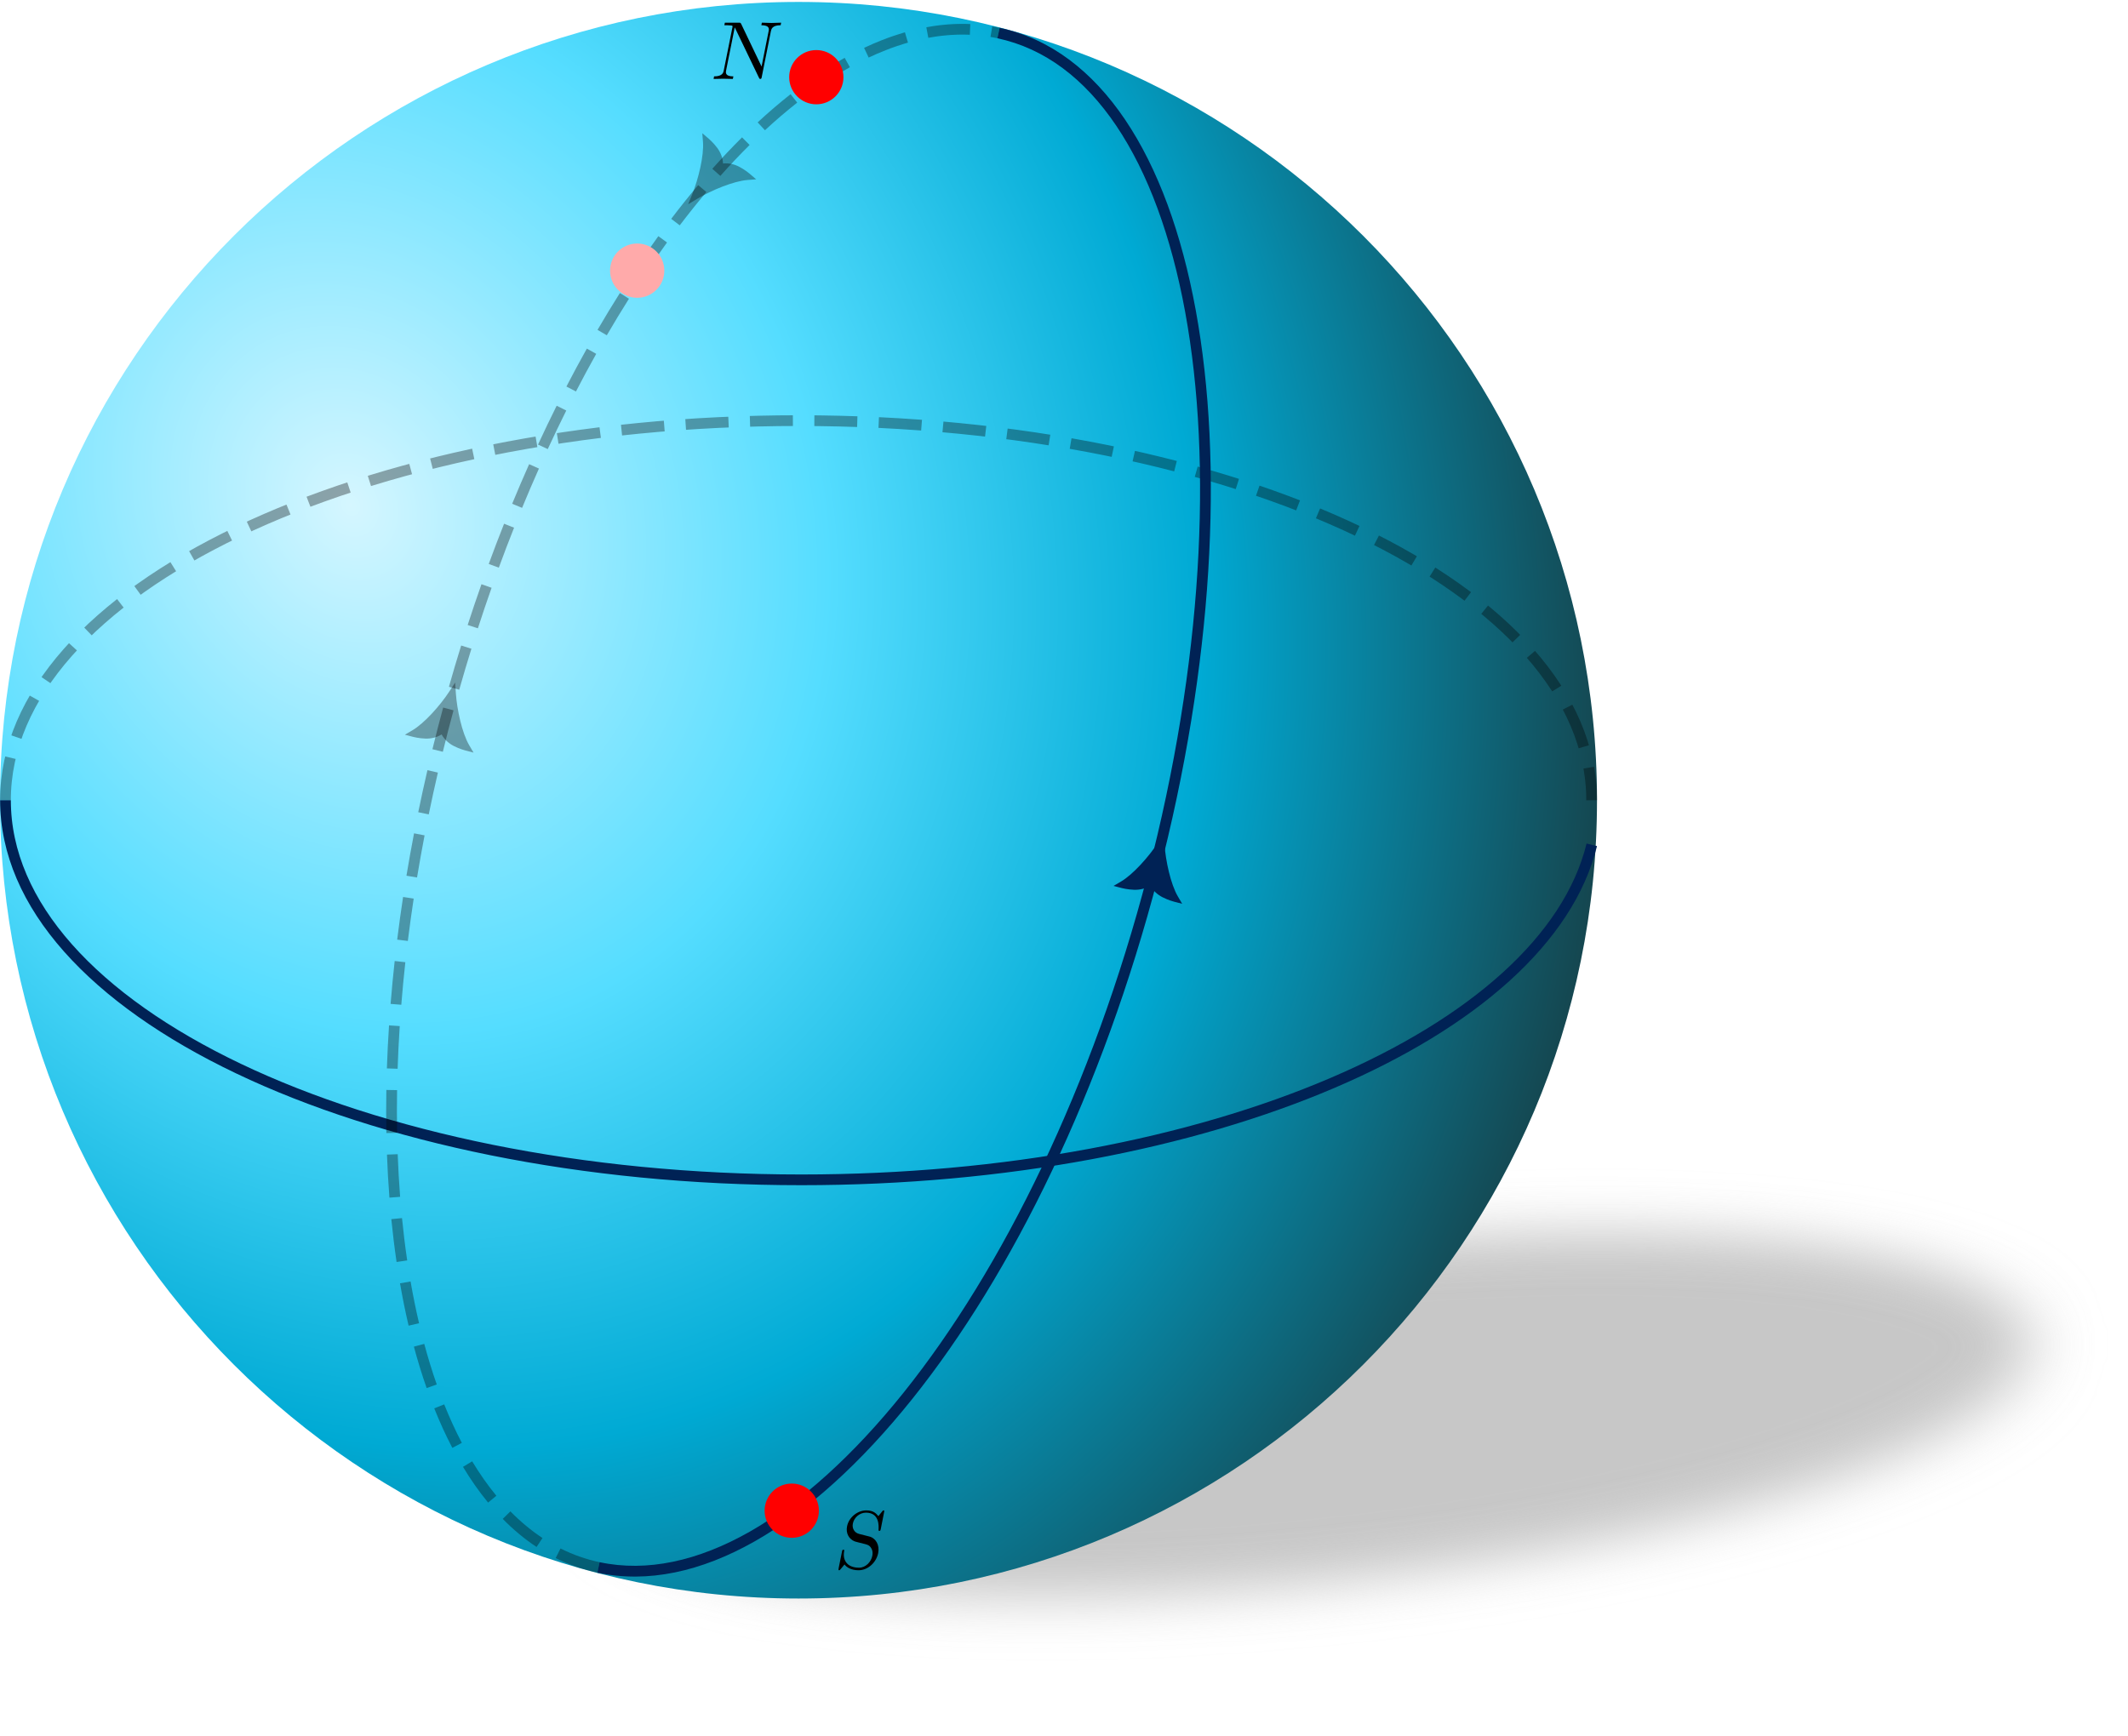
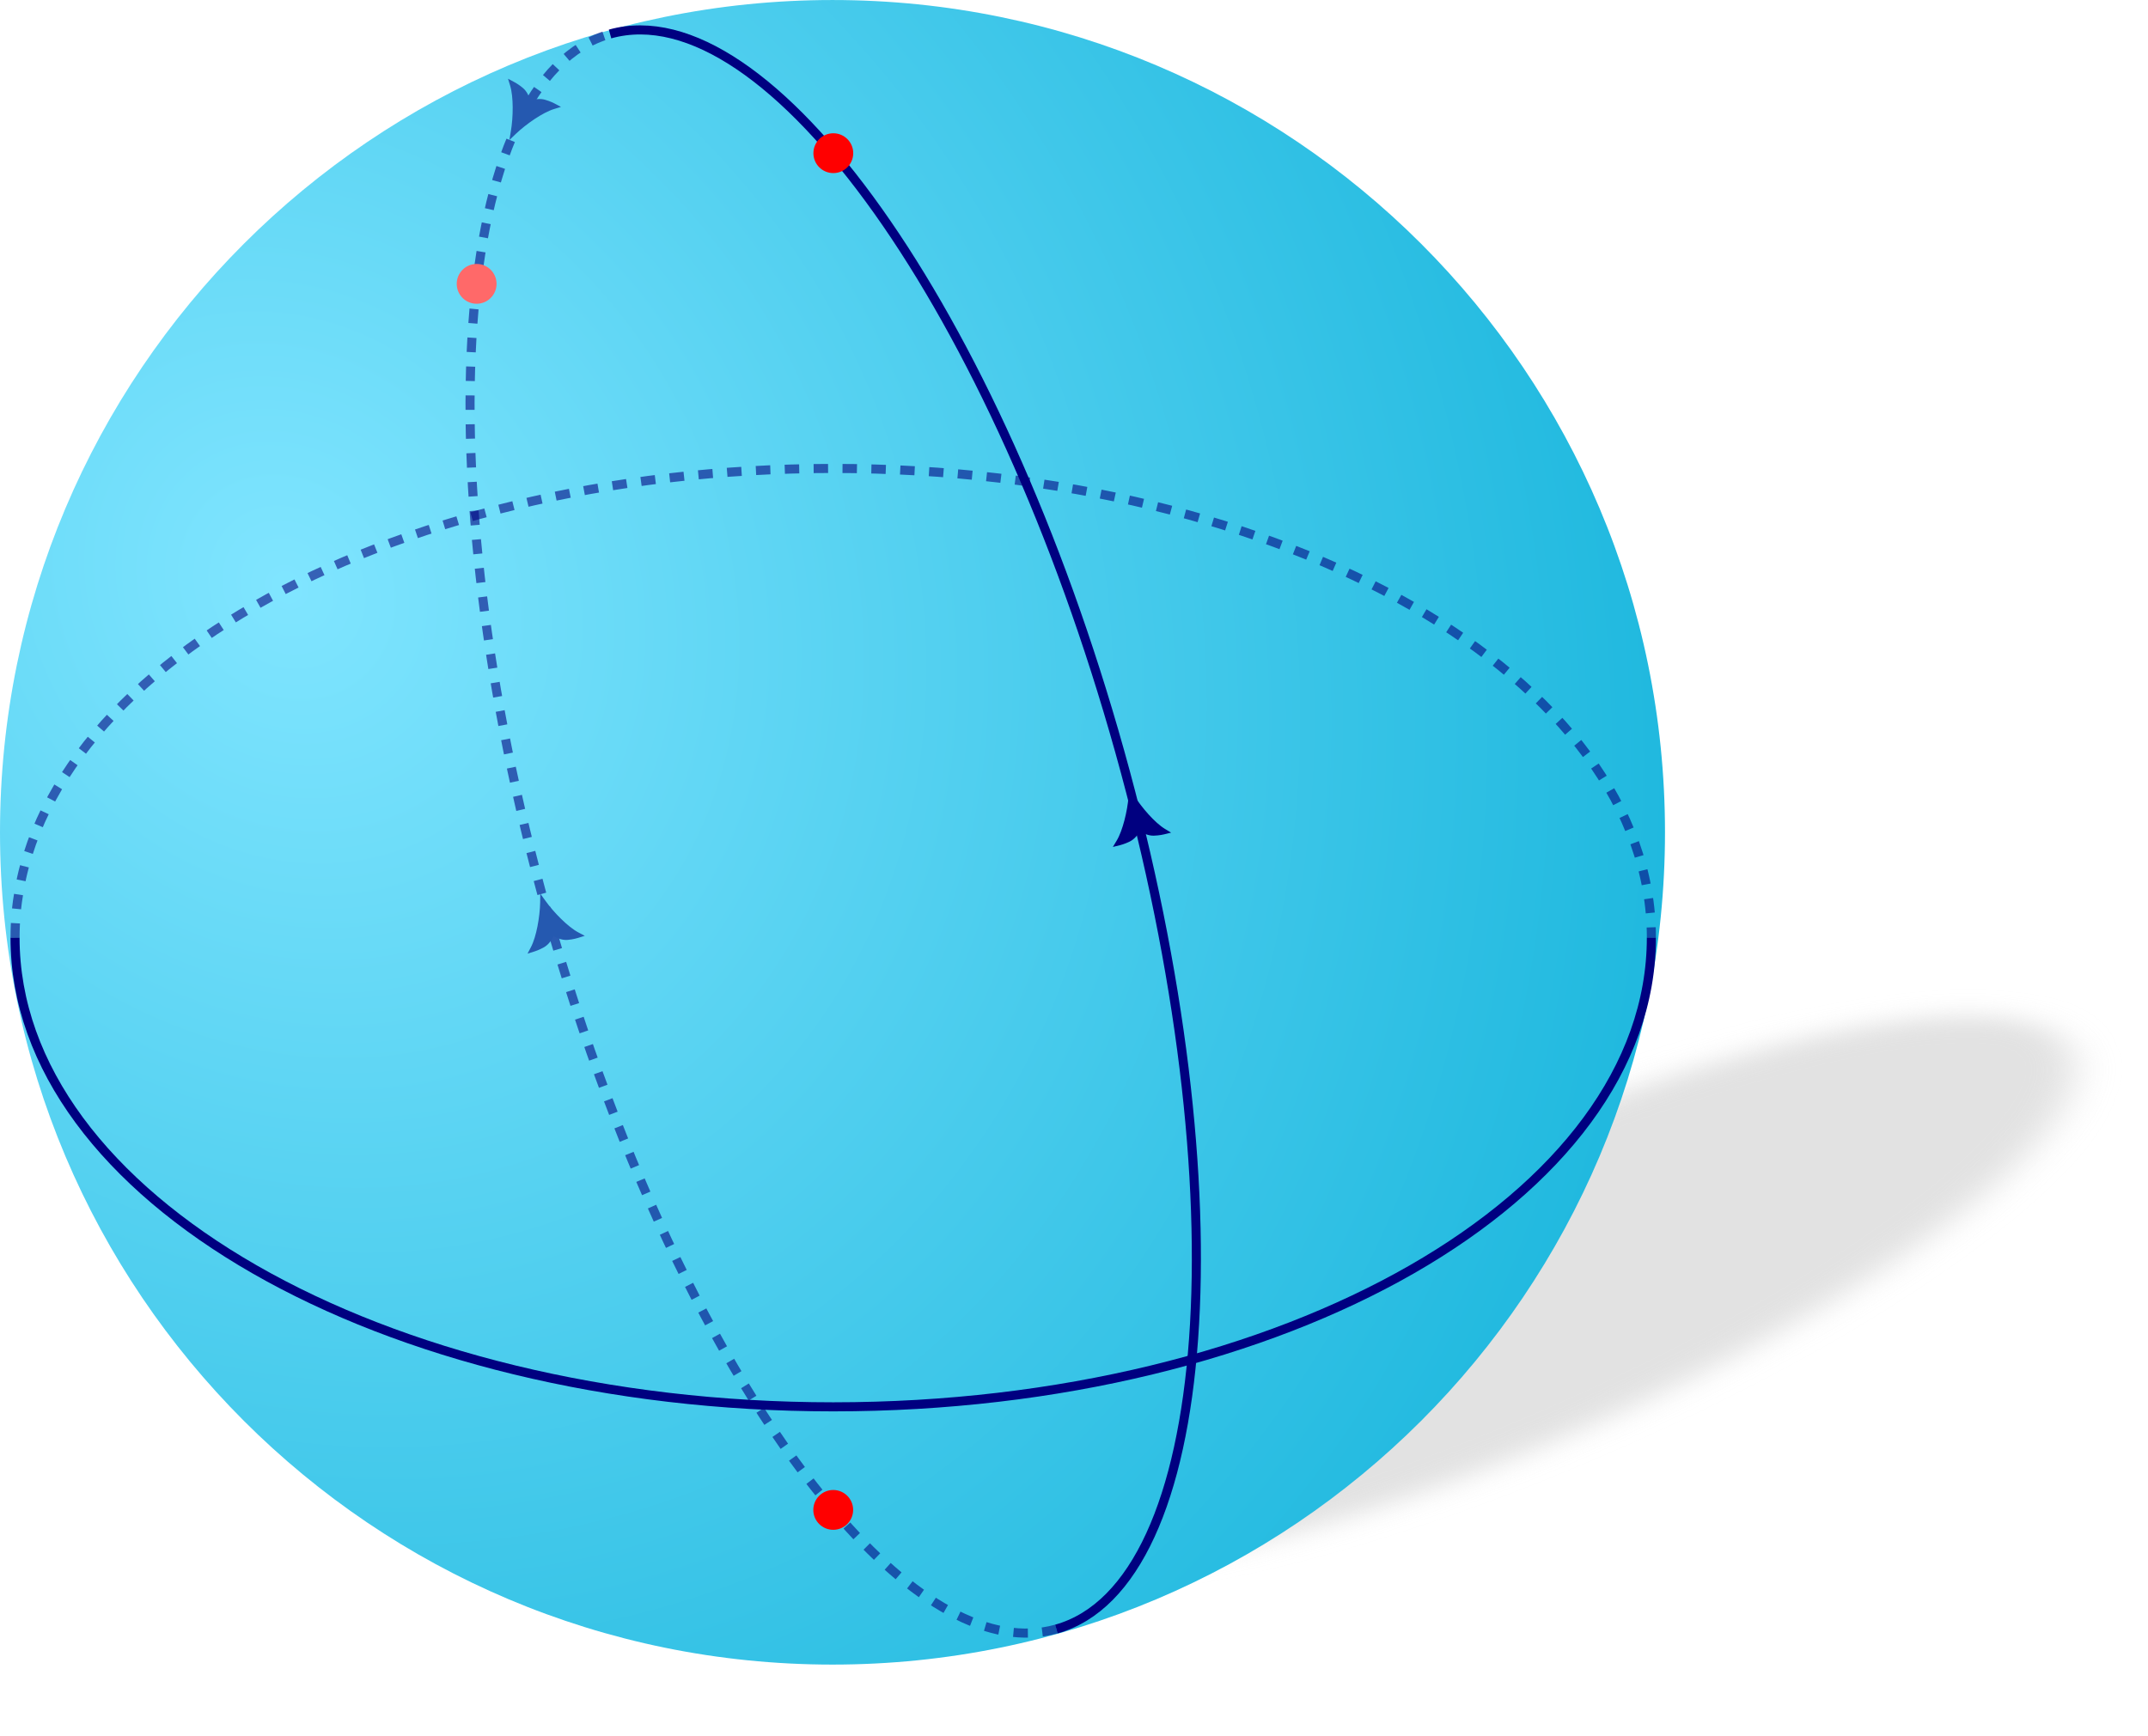
- <svg xmlns="http://www.w3.org/2000/svg" xmlns:xlink="http://www.w3.org/1999/xlink" width="124.128mm" height="101.275mm" viewBox="0 0 124.128 101.275" version="1.1" id="svg5" xml:space="preserve">
+ <svg xmlns="http://www.w3.org/2000/svg" xmlns:xlink="http://www.w3.org/1999/xlink" id="svg5" version="1.1" viewBox="0 0 118.307 95.596" height="95.596mm" width="118.307mm">
  <defs id="defs2">
-     <linearGradient id="linearGradient926">
-       <stop style="stop-color:#d5f6ff;stop-opacity:1" offset="0" id="stop922" />
-       <stop style="stop-color:#55ddff;stop-opacity:1" offset="0.341" id="stop1056" />
-       <stop style="stop-color:#00aad4;stop-opacity:1" offset="0.609" id="stop1054" />
-       <stop style="stop-color:#1c2422;stop-opacity:1" offset="1" id="stop924" />
+     <linearGradient id="linearGradient925">
+       <stop style="stop-color:#80e5ff;stop-opacity:1" offset="0" id="stop921" />
+       <stop style="stop-color:#00aad4;stop-opacity:1" offset="1" id="stop923" />
    </linearGradient>
-     <radialGradient xlink:href="#linearGradient926" id="radialGradient928" cx="270.124" cy="540.19" fx="270.124" fy="540.19" r="176.039" gradientUnits="userSpaceOnUse" gradientTransform="matrix(0.8814438,1.790405,-1.510241,0.7435148,847.8413,-345.0803)" />
-     <filter style="color-interpolation-filters:sRGB" id="filter1060" x="-0.05" y="-0.215" width="1.1" height="1.43">
-       <feGaussianBlur stdDeviation="6.599" id="feGaussianBlur1062" />
+     <radialGradient xlink:href="#linearGradient925" id="radialGradient927" cx="79.086" cy="84.804" fx="79.086" fy="84.804" r="45.852" gradientUnits="userSpaceOnUse" gradientTransform="matrix(1.40821,1.937666,-1.702373,1.237208,88.19976,-180.5029)" />
+     <filter style="color-interpolation-filters:sRGB" id="filter8556" x="-0.036" y="-0.142" width="1.073" height="1.285">
+       <feGaussianBlur stdDeviation="0.75" id="feGaussianBlur8558" />
    </filter>
-     <clipPath id="clip-0">
-       <path clip-rule="nonzero" d="M 0,0 H 7.316 V 7.453 H 0 Z m 0,0" id="path8" />
-     </clipPath>
-     <clipPath id="clipPath4276">
-       <path clip-rule="nonzero" d="M 0,0 H 9.953 V 7.453 H 0 Z m 0,0" id="path4274" />
-     </clipPath>
-     <clipPath id="clipPath5171">
-       <path clip-rule="nonzero" d="M 0,0 H 9.953 V 7.453 H 0 Z m 0,0" id="path5169" />
-     </clipPath>
  </defs>
-   <g id="layer1" transform="translate(-134.258,-8.510837)">
-     <g id="layer1-5" transform="matrix(0.2645833,0,0,0.2645833,83.24516,-104.9322)">
-       <ellipse style="font-variation-settings:normal;opacity:0.738;vector-effect:none;fill:#b3b3b3;fill-opacity:1;fill-rule:evenodd;stroke:none;stroke-width:3.524;stroke-linecap:butt;stroke-linejoin:miter;stroke-miterlimit:4;stroke-dasharray:none;stroke-dashoffset:0;stroke-opacity:1;-inkscape-stroke:none;paint-order:fill stroke markers;filter:url(#filter1060);stop-color:#000000;stop-opacity:1" id="path1058" cx="491.577" cy="748.295" rx="157.732" ry="36.869" transform="rotate(-6.080745,416.5137,817.9724)" />
-       <circle style="font-variation-settings:normal;opacity:1;vector-effect:none;fill:url(#radialGradient928);fill-opacity:1;fill-rule:evenodd;stroke:none;stroke-width:3.524;stroke-linecap:butt;stroke-linejoin:miter;stroke-miterlimit:4;stroke-dasharray:none;stroke-dashoffset:0;stroke-opacity:1;-inkscape-stroke:none;paint-order:fill stroke markers;stop-color:#000000;stop-opacity:1" id="path184" cx="368.844" cy="605.227" r="176.039" />
-       <path style="opacity:0.339;fill:none;fill-rule:evenodd;stroke:#000000;stroke-width:2.366;stroke-dasharray:9.464, 4.732;stroke-dashoffset:0;paint-order:fill stroke markers;stop-color:#000000;stop-opacity:1" d="m 194.01,605.227 c 0,-46.233 78.281,-83.711 174.845,-83.711 96.564,0 174.845,37.479 174.845,83.711" id="path1177" />
-       <path id="circle1076" style="opacity:1;fill:none;fill-rule:evenodd;stroke:#002255;stroke-width:2.364;paint-order:fill stroke markers;stop-color:#000000;stop-opacity:1" d="m 543.734,615.06 c -10.202,41.599 -84.331,73.878 -174.262,73.878 -96.903,0 -175.459,-37.479 -175.459,-83.711" />
-       <text xml:space="preserve" style="font-style:italic;font-variant:normal;font-weight:normal;font-stretch:normal;font-size:18.148px;line-height:1.25;font-family:'Asana Math';-inkscape-font-specification:'Asana Math, Normal';font-variant-ligatures:normal;font-variant-position:normal;font-variant-caps:normal;font-variant-numeric:normal;font-variant-alternates:normal;font-variant-east-asian:normal;font-feature-settings:normal;font-variation-settings:normal;text-indent:0;text-align:start;text-decoration-line:none;text-decoration-style:solid;text-decoration-color:#000000;letter-spacing:normal;word-spacing:normal;text-transform:none;writing-mode:lr-tb;direction:ltr;text-orientation:mixed;dominant-baseline:auto;baseline-shift:baseline;white-space:normal;opacity:1;vector-effect:none;fill:#000000;fill-opacity:1;stroke-width:1;stroke-linecap:butt;stroke-linejoin:miter;stroke-miterlimit:4;stroke-dasharray:none;stroke-dashoffset:0;stroke-opacity:1;-inkscape-stroke:none;stop-color:#000000;stop-opacity:1" x="349.532" y="446.167" id="text5680">
-         <tspan id="tspan5678" x="349.532" y="446.167" style="font-style:italic;font-variant:normal;font-weight:normal;font-stretch:normal;font-size:18.148px;line-height:1.25;font-family:'Asana Math';-inkscape-font-specification:'Asana Math, Normal';font-variant-ligatures:normal;font-variant-position:normal;font-variant-caps:normal;font-variant-numeric:normal;font-variant-alternates:normal;font-variant-east-asian:normal;font-feature-settings:normal;font-variation-settings:normal;text-indent:0;text-align:start;text-decoration-line:none;text-decoration-style:solid;text-decoration-color:#000000;letter-spacing:normal;word-spacing:normal;text-transform:none;writing-mode:lr-tb;direction:ltr;text-orientation:mixed;dominant-baseline:auto;baseline-shift:baseline;white-space:normal;vector-effect:none;fill:#000000;fill-opacity:1;stroke-width:1;stroke-linecap:butt;stroke-linejoin:miter;stroke-miterlimit:4;stroke-dasharray:none;stroke-dashoffset:0;stroke-opacity:1;-inkscape-stroke:none;stop-color:#000000;stop-opacity:1">N</tspan>
-       </text>
-       <text xml:space="preserve" style="font-style:italic;font-variant:normal;font-weight:normal;font-stretch:normal;font-size:18.148px;line-height:1.25;font-family:'Asana Math';-inkscape-font-specification:'Asana Math, Normal';font-variant-ligatures:normal;font-variant-position:normal;font-variant-caps:normal;font-variant-numeric:normal;font-variant-alternates:normal;font-variant-east-asian:normal;font-feature-settings:normal;font-variation-settings:normal;text-indent:0;text-align:start;text-decoration-line:none;text-decoration-style:solid;text-decoration-color:#000000;letter-spacing:normal;word-spacing:normal;text-transform:none;writing-mode:lr-tb;direction:ltr;text-orientation:mixed;dominant-baseline:auto;baseline-shift:baseline;white-space:normal;opacity:1;vector-effect:none;fill:#000000;fill-opacity:1;stroke-width:1;stroke-linecap:butt;stroke-linejoin:miter;stroke-miterlimit:4;stroke-dasharray:none;stroke-dashoffset:0;stroke-opacity:1;-inkscape-stroke:none;stop-color:#000000;stop-opacity:1" x="376.676" y="774.627" id="text5770">
-         <tspan id="tspan5768" x="376.676" y="774.627" style="font-style:italic;font-variant:normal;font-weight:normal;font-stretch:normal;font-size:18.148px;line-height:1.25;font-family:'Asana Math';-inkscape-font-specification:'Asana Math, Normal';font-variant-ligatures:normal;font-variant-position:normal;font-variant-caps:normal;font-variant-numeric:normal;font-variant-alternates:normal;font-variant-east-asian:normal;font-feature-settings:normal;font-variation-settings:normal;text-indent:0;text-align:start;text-decoration-line:none;text-decoration-style:solid;text-decoration-color:#000000;letter-spacing:normal;word-spacing:normal;text-transform:none;writing-mode:lr-tb;direction:ltr;text-orientation:mixed;dominant-baseline:auto;baseline-shift:baseline;white-space:normal;vector-effect:none;fill:#000000;fill-opacity:1;stroke-width:1;stroke-linecap:butt;stroke-linejoin:miter;stroke-miterlimit:4;stroke-dasharray:none;stroke-dashoffset:0;stroke-opacity:1;-inkscape-stroke:none;stop-color:#000000;stop-opacity:1">S</tspan>
-       </text>
-       <path style="color:#000000;fill:#002255;fill-rule:evenodd;-inkscape-stroke:none;paint-order:fill stroke markers" d="m 413.188,434.887 -0.494,2.312 c 10.444,2.229 19.218,8.92 26.207,19.289 6.989,10.369 12.14,24.408 15.197,41.109 6.114,33.402 3.857,77.424 -8.283,124.002 -12.14,46.578 -31.859,86.879 -53.838,114.307 -21.979,27.428 -46.095,41.805 -66.982,37.348 L 324.5,775.568 c 22.255,4.749 47.069,-10.411 69.322,-38.182 22.254,-27.771 42.069,-68.331 54.283,-115.191 12.214,-46.86 14.517,-91.161 8.318,-125.025 -3.099,-16.932 -8.323,-31.262 -15.562,-42.004 -7.24,-10.742 -16.546,-17.905 -27.674,-20.279 z" id="path18052" />
-       <g id="g18042">
-         <g id="path18044">
-           <path style="color:#000000;fill:#002255;fill-rule:evenodd;stroke-width:1.183pt;-inkscape-stroke:none" d="m 448.75,615.029 c 0.25,3.733 1.346,8.908 3.038,11.795 0,0 -4.579,-1.193 -5.127,-3.781 -1.741,1.991 -6.32,0.798 -6.32,0.798 2.886,-1.693 6.369,-5.675 8.409,-8.811 z" id="path18048" />
-           <path style="color:#000000;fill:#002255;fill-rule:evenodd;-inkscape-stroke:none" d="m 449.379,612.615 -1.289,1.984 c -1.983,3.048 -5.489,7.001 -8.148,8.561 l -1.643,0.963 1.844,0.48 c 0,0 1.216,0.32 2.678,0.373 1.163,0.042 2.477,-0.217 3.576,-0.916 0.618,1.146 1.639,2.014 2.674,2.545 1.301,0.667 2.52,0.982 2.52,0.982 l 1.842,0.479 -0.963,-1.641 c -1.56,-2.659 -2.689,-7.822 -2.932,-11.449 z m -1.127,4.326 c 0.345,2.918 1.082,5.947 2.199,8.518 -0.301,-0.12 -0.322,-0.085 -0.66,-0.258 -1.125,-0.577 -2.171,-1.44 -2.357,-2.322 l -0.328,-1.543 -1.037,1.188 c -0.594,0.679 -1.928,0.923 -3.191,0.877 -0.38,-0.014 -0.382,-0.056 -0.703,-0.098 2.23,-1.698 4.352,-3.983 6.078,-6.361 z" id="path18050" />
-         </g>
+   <g id="layer1" transform="translate(-39.39081,-45.29406)">
+     <ellipse style="opacity:0.57;mix-blend-mode:normal;fill:#cccccc;fill-opacity:1;stroke:none;stroke-width:0.201;filter:url(#filter8556)" id="circle8552" cx="129.853" cy="149.985" rx="24.717" ry="6.328" transform="matrix(1.229524,-0.5170403,0.232213,1.313445,-71.27928,-13.354)" />
+     <circle style="fill:url(#radialGradient927);fill-opacity:1;stroke:none;stroke-width:0.265" id="path111" cx="85.243" cy="91.147" r="45.852" />
+     <path style="font-variation-settings:normal;opacity:1;vector-effect:none;fill:none;fill-opacity:1;stroke:#000080;stroke-width:0.5;stroke-linecap:butt;stroke-linejoin:miter;stroke-miterlimit:4;stroke-dasharray:0.795, 0.795;stroke-dashoffset:0;stroke-opacity:0.578;-inkscape-stroke:none;stop-color:#000000;stop-opacity:1" d="m 40.22,96.95 c 0,-14.276 20.175,-25.849 45.063,-25.849 24.887,0 45.063,11.573 45.063,25.849" id="path5073" />
+     <path style="font-variation-settings:normal;opacity:1;vector-effect:none;fill:none;fill-opacity:1;stroke:#000080;stroke-width:0.5;stroke-linecap:butt;stroke-linejoin:miter;stroke-miterlimit:4;stroke-dasharray:none;stroke-dashoffset:0;stroke-opacity:1;-inkscape-stroke:none;stop-color:#000000;stop-opacity:1" d="m 130.345,96.95 c 0,14.276 -20.175,25.849 -45.063,25.849 -24.887,0 -45.063,-11.573 -45.063,-25.849" id="path4835" />
+     <path style="font-variation-settings:normal;opacity:1;vector-effect:none;fill:none;fill-opacity:1;stroke:#000080;stroke-width:0.5;stroke-linecap:butt;stroke-linejoin:miter;stroke-miterlimit:4;stroke-dasharray:none;stroke-dashoffset:0;stroke-opacity:1;-inkscape-stroke:none;stop-color:#000000;stop-opacity:1" d="m 57.585,65.087 c 9.049,-2e-6 16.385,20.427 16.385,45.624 -10e-7,25.198 -7.336,45.624 -16.385,45.624" transform="rotate(-15.6291)" id="path5343" />
+     <path style="font-variation-settings:normal;opacity:1;vector-effect:none;fill:none;fill-opacity:1;stroke:#000080;stroke-width:0.5;stroke-linecap:butt;stroke-linejoin:miter;stroke-miterlimit:4;stroke-dasharray:0.795, 0.795;stroke-dashoffset:0;stroke-opacity:0.578;-inkscape-stroke:none;stop-color:#000000;stop-opacity:1" d="m 57.585,156.335 c -3.786,0 -7.271,-3.575 -10.045,-9.578 -3.858,-8.347 -6.34,-21.39 -6.34,-36.047 C 41.2,85.513 48.536,65.087 57.585,65.087" transform="rotate(-15.6291)" id="path4813" />
+     <circle style="fill:#ff0000;stroke:none;stroke-width:0.5;stroke-dasharray:none;stroke-dashoffset:0;stroke-opacity:0.578" id="circle4527" cx="85.283" cy="128.477" r="1.097" />
+     <circle style="fill:#ff0000;stroke:none;stroke-width:0.5;stroke-dasharray:none;stroke-dashoffset:0;stroke-opacity:0.578" id="path4523" cx="85.288" cy="53.733" r="1.097" />
+     <circle style="fill:#ff6969;fill-opacity:1;stroke:none;stroke-width:0.5;stroke-dasharray:none;stroke-dashoffset:0;stroke-opacity:0.578" id="circle5393" cx="65.643" cy="60.932" r="1.097" />
+     <g id="g5618" transform="rotate(91.85704,160.3801,77.19848)" style="fill:#000080;fill-opacity:1">
+       <g id="path5620" style="fill:#000080;fill-opacity:1">
+         <path style="color:#000000;fill:#000080;fill-opacity:1;fill-rule:evenodd;stroke-width:0.25pt;-inkscape-stroke:none" d="m 174.287,135.445 c 0.655,-0.443 1.483,-1.194 1.83,-1.81 0,0 0.269,0.963 -0.145,1.338 0.549,0.106 0.818,1.069 0.818,1.069 -0.616,-0.347 -1.714,-0.559 -2.504,-0.598 z" id="path5624" />
+         <path style="color:#000000;fill:#000080;fill-opacity:1;fill-rule:evenodd;-inkscape-stroke:none" d="m 176.17,133.203 -0.197,0.35 c -0.32,0.568 -1.143,1.324 -1.779,1.754 l -0.414,0.281 0.5,0.023 c 0.767,0.038 1.862,0.257 2.43,0.576 l 0.352,0.197 -0.109,-0.387 c 0,0 -0.071,-0.257 -0.217,-0.529 -0.12,-0.224 -0.342,-0.419 -0.6,-0.541 0.156,-0.238 0.246,-0.52 0.232,-0.773 -0.017,-0.309 -0.09,-0.564 -0.09,-0.564 z m -0.168,0.771 c 0.014,0.082 0.025,0.09 0.031,0.197 0.015,0.267 -0.031,0.55 -0.172,0.678 l -0.248,0.225 0.328,0.062 c 0.187,0.036 0.374,0.255 0.5,0.49 0.05,0.094 0.046,0.107 0.076,0.184 -0.57,-0.242 -1.262,-0.396 -1.906,-0.455 0.52,-0.385 1.029,-0.878 1.391,-1.381 z" id="path5626" />
      </g>
-       <path style="color:#000000;opacity:0.339;fill:#000000;fill-rule:evenodd;stroke-dasharray:9.464, 4.732;-inkscape-stroke:none;paint-order:fill stroke markers" d="m 405.115,434.027 -0.629,0.004 -0.629,0.012 -0.631,0.021 -0.633,0.031 -0.633,0.041 -0.633,0.051 -0.635,0.06 -0.635,0.068 -0.637,0.078 -0.633,0.088 h -0.004 c -0.584,0.085 -1.17,0.181 -1.756,0.291 l 0.436,2.326 c 0.546,-0.102 1.097,-0.192 1.652,-0.273 l 0.01,-0.002 0.602,-0.084 0.604,-0.074 0.602,-0.065 0.6,-0.057 0.598,-0.049 0.598,-0.037 0.598,-0.029 0.596,-0.021 0.594,-0.012 0.592,-0.002 0.592,0.006 0.59,0.016 0.326,0.014 0.1,-2.363 -0.344,-0.014 -0.627,-0.018 z m 6.453,0.551 -0.4,2.332 0.373,0.062 0.576,0.109 0.586,0.119 0.475,-2.316 -0.604,-0.125 -0.615,-0.115 z m -19.258,1.309 -0.564,0.166 -0.004,0.002 c -0.648,0.194 -1.292,0.398 -1.932,0.615 -0.868,0.295 -1.726,0.611 -2.578,0.945 -1.329,0.522 -2.64,1.092 -3.93,1.701 l 1.01,2.139 c 1.244,-0.588 2.507,-1.134 3.785,-1.637 0.819,-0.322 1.643,-0.626 2.475,-0.908 0.61,-0.207 1.223,-0.403 1.84,-0.588 l 0.008,-0.002 0.555,-0.162 z m -13.283,5.629 -0.195,0.109 -0.004,0.002 c -2.729,1.53 -5.36,3.221 -7.898,5.033 l 1.375,1.926 c 2.474,-1.766 5.032,-3.41 7.676,-4.893 l 0.006,-0.004 0.188,-0.104 z m -11.928,8.016 c -2.507,1.971 -4.925,4.051 -7.26,6.215 l 1.607,1.736 c 2.292,-2.124 4.663,-4.163 7.115,-6.092 z m -10.703,9.52 c -2.257,2.241 -4.439,4.555 -6.551,6.93 l 1.768,1.572 c 2.081,-2.34 4.229,-4.619 6.449,-6.824 z m -9.668,10.531 c -2.047,2.429 -4.027,4.912 -5.947,7.438 l 1.883,1.432 c 1.899,-2.497 3.854,-4.948 5.873,-7.344 z m -8.785,11.256 c -1.863,2.567 -3.667,5.175 -5.42,7.816 l 1.971,1.309 c 1.736,-2.615 3.523,-5.196 5.365,-7.734 z" id="path18206" />
-       <g id="g18196" style="opacity:0.339" transform="rotate(-173.0125,341.4361,477.3851)">
-         <g id="path18198">
-           <path style="color:#000000;fill:#000000;fill-rule:evenodd;stroke-width:1.183pt;-inkscape-stroke:none" d="m 337.433,483.395 c -0.977,3.611 -1.622,8.862 -0.959,12.142 0,0 -3.943,-2.617 -3.62,-5.242 -2.294,1.317 -6.237,-1.299 -6.237,-1.299 3.28,-0.663 7.868,-3.297 10.816,-5.6 z" id="path18202" />
-           <path style="color:#000000;fill:#000000;fill-rule:evenodd;-inkscape-stroke:none" d="m 338.812,481.316 -1.865,1.457 c -2.865,2.238 -7.464,4.838 -10.486,5.449 l -1.865,0.377 1.586,1.053 c 0,0 1.045,0.698 2.41,1.223 1.085,0.418 2.413,0.6 3.68,0.297 0.212,1.285 0.897,2.437 1.703,3.275 1.014,1.054 2.062,1.746 2.062,1.746 l 1.588,1.053 -0.379,-1.865 c -0.611,-3.022 -1.1e-4,-8.27 0.949,-11.779 z m -2.473,3.725 c -0.622,2.872 -0.909,5.977 -0.688,8.771 -0.245,-0.212 -0.277,-0.185 -0.541,-0.459 -0.877,-0.911 -1.585,-2.068 -1.475,-2.963 l 0.193,-1.564 -1.369,0.785 c -0.782,0.449 -2.123,0.245 -3.303,-0.209 -0.355,-0.136 -0.342,-0.176 -0.633,-0.32 2.661,-0.882 5.41,-2.352 7.814,-4.041 z" id="path18204" />
-         </g>
+     </g>
+     <g id="g6814" transform="rotate(-46.33058,24.1147,218.5527)" style="fill:#2559b0;fill-opacity:1">
+       <g id="g6812" style="fill:#2559b0;fill-opacity:1">
+         <path style="color:#000000;fill:#2559b0;fill-opacity:1;fill-rule:evenodd;stroke-width:0.25pt;-inkscape-stroke:none" d="m 174.287,135.445 c 0.655,-0.443 1.483,-1.194 1.83,-1.81 0,0 0.269,0.963 -0.145,1.338 0.549,0.106 0.818,1.069 0.818,1.069 -0.616,-0.347 -1.714,-0.559 -2.504,-0.598 z" id="path6808" />
+         <path style="color:#000000;fill:#2559b0;fill-opacity:1;fill-rule:evenodd;-inkscape-stroke:none" d="m 176.17,133.203 -0.197,0.35 c -0.32,0.568 -1.143,1.324 -1.779,1.754 l -0.414,0.281 0.5,0.023 c 0.767,0.038 1.862,0.257 2.43,0.576 l 0.352,0.197 -0.109,-0.387 c 0,0 -0.071,-0.257 -0.217,-0.529 -0.12,-0.224 -0.342,-0.419 -0.6,-0.541 0.156,-0.238 0.246,-0.52 0.232,-0.773 -0.017,-0.309 -0.09,-0.564 -0.09,-0.564 z m -0.168,0.771 c 0.014,0.082 0.025,0.09 0.031,0.197 0.015,0.267 -0.031,0.55 -0.172,0.678 l -0.248,0.225 0.328,0.062 c 0.187,0.036 0.374,0.255 0.5,0.49 0.05,0.094 0.046,0.107 0.076,0.184 -0.57,-0.242 -1.262,-0.396 -1.906,-0.455 0.52,-0.385 1.029,-0.878 1.391,-1.381 z" id="path6810" />
      </g>
-       <path style="color:#000000;opacity:0.339;fill:#000000;fill-rule:evenodd;stroke-dasharray:9.464, 4.732;-inkscape-stroke:none;paint-order:fill stroke markers" d="m 332.52,488.658 -0.477,0.723 1.977,1.303 0.477,-0.723 z m -3.053,4.719 c -1.694,2.68 -3.334,5.391 -4.928,8.129 l 2.045,1.191 c 1.58,-2.715 3.206,-5.403 4.883,-8.057 z m -7.283,12.256 c -1.547,2.764 -3.048,5.554 -4.504,8.367 l 2.102,1.088 c 1.444,-2.79 2.933,-5.557 4.467,-8.299 z m -6.654,12.602 c -1.414,2.834 -2.785,5.689 -4.111,8.564 l 2.148,0.992 c 1.317,-2.854 2.677,-5.688 4.08,-8.5 z m -6.072,12.889 c -1.288,2.892 -2.535,5.801 -3.74,8.729 l 2.188,0.902 c 1.197,-2.907 2.436,-5.797 3.715,-8.668 z m -5.52,13.129 c -1.17,2.942 -2.296,5.902 -3.385,8.873 l 2.221,0.814 c 1.082,-2.953 2.202,-5.892 3.363,-8.812 z m -4.988,13.34 c -1.053,2.985 -2.067,5.983 -3.041,8.994 l 2.252,0.729 c 0.968,-2.992 1.973,-5.971 3.02,-8.936 z m -4.475,13.518 c -0.939,3.022 -1.84,6.056 -2.701,9.102 l 2.275,0.645 c 0.856,-3.026 1.752,-6.04 2.686,-9.043 z m -3.969,13.676 c -0.827,3.054 -1.616,6.117 -2.367,9.191 l 2.297,0.562 c 0.747,-3.055 1.532,-6.101 2.354,-9.137 z m -3.467,13.809 c -0.715,3.083 -1.39,6.176 -2.027,9.275 l 2.316,0.477 c 0.633,-3.081 1.305,-6.154 2.016,-9.217 z m -2.953,13.93 c -0.598,3.108 -1.157,6.225 -1.674,9.348 l 2.334,0.387 c 0.513,-3.102 1.068,-6.198 1.662,-9.285 z m -2.418,14.035 c -0.476,3.129 -0.909,6.266 -1.299,9.408 l 2.348,0.291 c 0.387,-3.12 0.818,-6.234 1.291,-9.342 z m -1.852,14.123 c -0.346,3.147 -0.647,6.3 -0.9,9.457 l 2.359,0.188 c 0.251,-3.132 0.549,-6.26 0.893,-9.385 z m -1.246,14.193 c -0.207,3.16 -0.365,6.324 -0.471,9.49 l 2.365,0.078 c 0.105,-3.14 0.262,-6.278 0.467,-9.414 z m -0.59,14.238 c -0.054,3.168 -0.053,6.337 0.006,9.506 l 2.365,-0.043 c -0.058,-3.14 -0.059,-6.281 -0.006,-9.422 z m 2.502,14.17 -2.365,0.088 c 0.118,3.167 0.295,6.334 0.541,9.496 l 2.359,-0.184 c -0.243,-3.128 -0.419,-6.263 -0.535,-9.4 z m 0.949,14.09 -2.355,0.232 c 0.313,3.156 0.697,6.308 1.16,9.449 l 2.34,-0.346 c -0.457,-3.101 -0.835,-6.214 -1.145,-9.336 z m 1.889,13.979 -2.33,0.404 c 0.544,3.129 1.173,6.246 1.898,9.342 l 2.303,-0.541 c -0.714,-3.047 -1.334,-6.118 -1.871,-9.205 z m 3.016,13.758 -2.285,0.613 c 0.826,3.072 1.755,6.12 2.811,9.127 l 2.232,-0.783 c -1.034,-2.946 -1.946,-5.936 -2.758,-8.957 z m 4.4,13.342 -2.197,0.877 c 1.184,2.962 2.503,5.878 3.986,8.713 l 2.098,-1.098 c -1.442,-2.755 -2.729,-5.596 -3.887,-8.492 z m 6.166,12.557 -2.025,1.221 c 1.654,2.745 3.487,5.392 5.533,7.879 l 1.826,-1.504 c -1.963,-2.386 -3.732,-4.937 -5.334,-7.596 z m 8.426,11.039 -1.689,1.658 c 2.261,2.304 4.75,4.403 7.459,6.193 l 1.305,-1.975 c -2.556,-1.689 -4.918,-3.679 -7.074,-5.877 z m 11.045,8.178 -1.062,2.115 c 2.909,1.462 6.004,2.55 9.189,3.229 l 0.494,-2.314 c -2.986,-0.636 -5.892,-1.658 -8.621,-3.029 z" id="path18081" />
-       <g id="g18071" style="opacity:0.339">
-         <g id="path18073">
-           <path style="color:#000000;fill:#000000;fill-rule:evenodd;stroke-width:1.183pt;-inkscape-stroke:none" d="m 292.517,581.687 c 0.25,3.733 1.346,8.908 3.038,11.795 0,0 -4.579,-1.193 -5.127,-3.781 -1.741,1.991 -6.32,0.798 -6.32,0.798 2.886,-1.693 6.369,-5.675 8.409,-8.811 z" id="path18077" />
-           <path style="color:#000000;fill:#000000;fill-rule:evenodd;-inkscape-stroke:none" d="m 293.146,579.273 -1.291,1.984 c -1.983,3.048 -5.487,7.001 -8.146,8.561 l -1.643,0.963 1.844,0.48 c 0,0 1.214,0.32 2.676,0.373 1.163,0.042 2.479,-0.217 3.578,-0.916 0.618,1.146 1.639,2.014 2.674,2.545 1.301,0.667 2.52,0.982 2.52,0.982 l 1.842,0.479 -0.963,-1.643 c -1.56,-2.659 -2.689,-7.82 -2.932,-11.447 z m -1.127,4.326 c 0.345,2.919 1.082,5.949 2.199,8.52 -0.302,-0.121 -0.323,-0.086 -0.662,-0.26 -1.125,-0.577 -2.169,-1.44 -2.355,-2.322 l -0.328,-1.543 -1.037,1.188 c -0.594,0.679 -1.928,0.923 -3.191,0.877 -0.38,-0.014 -0.382,-0.056 -0.703,-0.098 2.23,-1.698 4.352,-3.983 6.078,-6.361 z" id="path18079" />
-         </g>
+     </g>
+     <g id="g7098" transform="rotate(88.38602,142.5815,61.248)" style="fill:#2559b0;fill-opacity:1">
+       <g id="g7096" style="fill:#2559b0;fill-opacity:1">
+         <path style="color:#000000;fill:#2559b0;fill-opacity:1;fill-rule:evenodd;stroke-width:0.25pt;-inkscape-stroke:none" d="m 174.287,135.445 c 0.655,-0.443 1.483,-1.194 1.83,-1.81 0,0 0.269,0.963 -0.145,1.338 0.549,0.106 0.818,1.069 0.818,1.069 -0.616,-0.347 -1.714,-0.559 -2.504,-0.598 z" id="path7092" />
+         <path style="color:#000000;fill:#2559b0;fill-opacity:1;fill-rule:evenodd;-inkscape-stroke:none" d="m 176.17,133.203 -0.197,0.35 c -0.32,0.568 -1.143,1.324 -1.779,1.754 l -0.414,0.281 0.5,0.023 c 0.767,0.038 1.862,0.257 2.43,0.576 l 0.352,0.197 -0.109,-0.387 c 0,0 -0.071,-0.257 -0.217,-0.529 -0.12,-0.224 -0.342,-0.419 -0.6,-0.541 0.156,-0.238 0.246,-0.52 0.232,-0.773 -0.017,-0.309 -0.09,-0.564 -0.09,-0.564 z m -0.168,0.771 c 0.014,0.082 0.025,0.09 0.031,0.197 0.015,0.267 -0.031,0.55 -0.172,0.678 l -0.248,0.225 0.328,0.062 c 0.187,0.036 0.374,0.255 0.5,0.49 0.05,0.094 0.046,0.107 0.076,0.184 -0.57,-0.242 -1.262,-0.396 -1.906,-0.455 0.52,-0.385 1.029,-0.878 1.391,-1.381 z" id="path7094" />
      </g>
-       <circle style="font-variation-settings:normal;opacity:1;fill:#ffaaaa;fill-opacity:1;fill-rule:evenodd;stroke:none;stroke-width:3.524;stroke-linecap:butt;stroke-linejoin:miter;stroke-miterlimit:4;stroke-dasharray:none;stroke-dashoffset:0;stroke-opacity:1;paint-order:fill stroke markers;stop-color:#000000;stop-opacity:1" id="circle325" cx="333.281" cy="488.446" r="5.981" />
-       <circle style="font-variation-settings:normal;opacity:1;fill:#ff0000;fill-opacity:1;fill-rule:evenodd;stroke:none;stroke-width:3.524;stroke-linecap:butt;stroke-linejoin:miter;stroke-miterlimit:4;stroke-dasharray:none;stroke-dashoffset:0;stroke-opacity:1;paint-order:fill stroke markers;stop-color:#000000;stop-opacity:1" id="circle17473" cx="372.772" cy="445.782" r="5.981" />
-       <circle style="font-variation-settings:normal;opacity:1;fill:#ff0000;fill-opacity:1;fill-rule:evenodd;stroke:none;stroke-width:3.524;stroke-linecap:butt;stroke-linejoin:miter;stroke-miterlimit:4;stroke-dasharray:none;stroke-dashoffset:0;stroke-opacity:1;paint-order:fill stroke markers;stop-color:#000000;stop-opacity:1" id="path1236" cx="367.357" cy="761.898" r="5.981" />
    </g>
  </g>
</svg>
